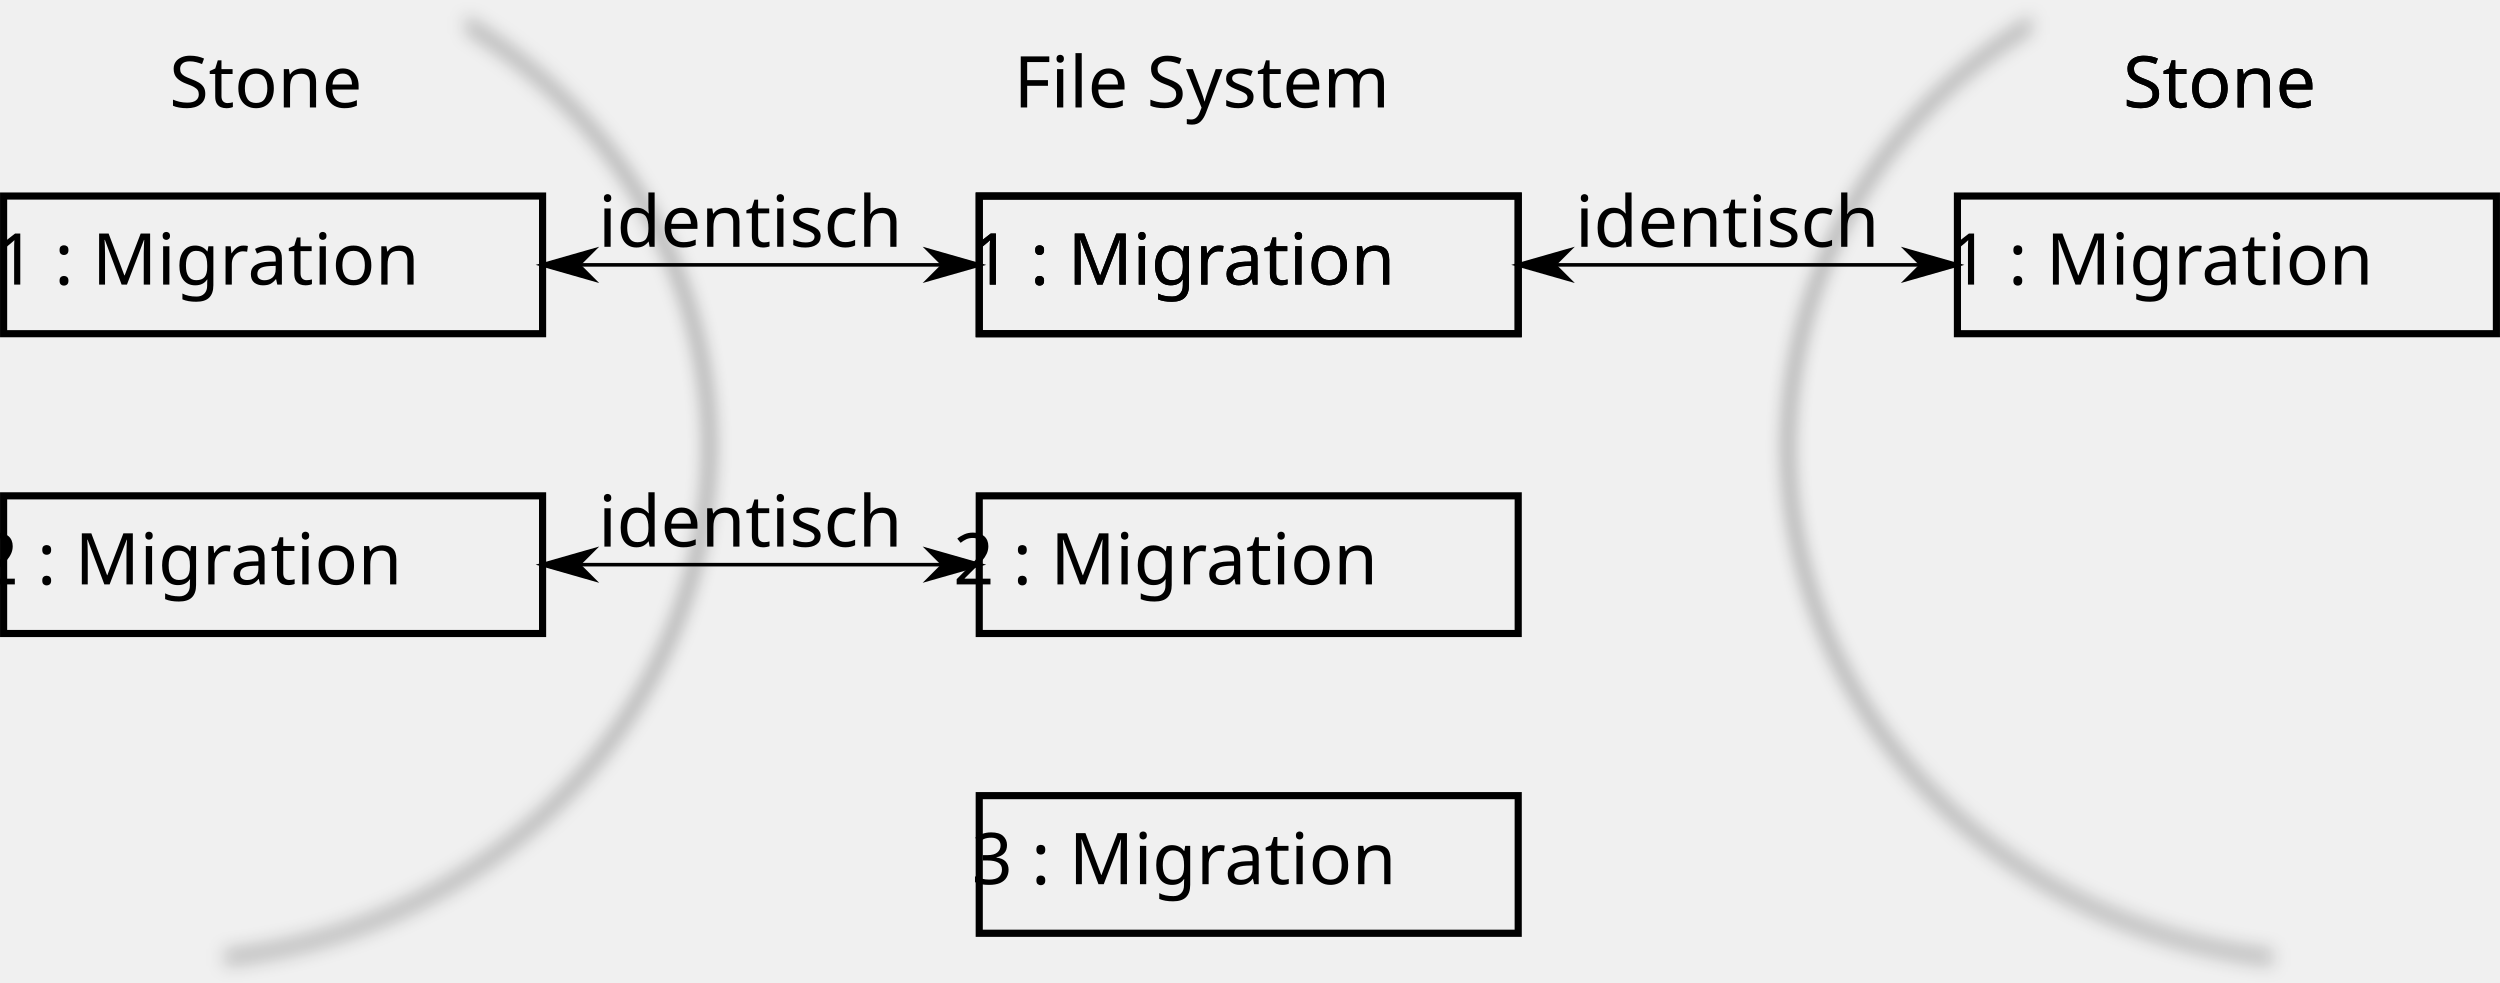
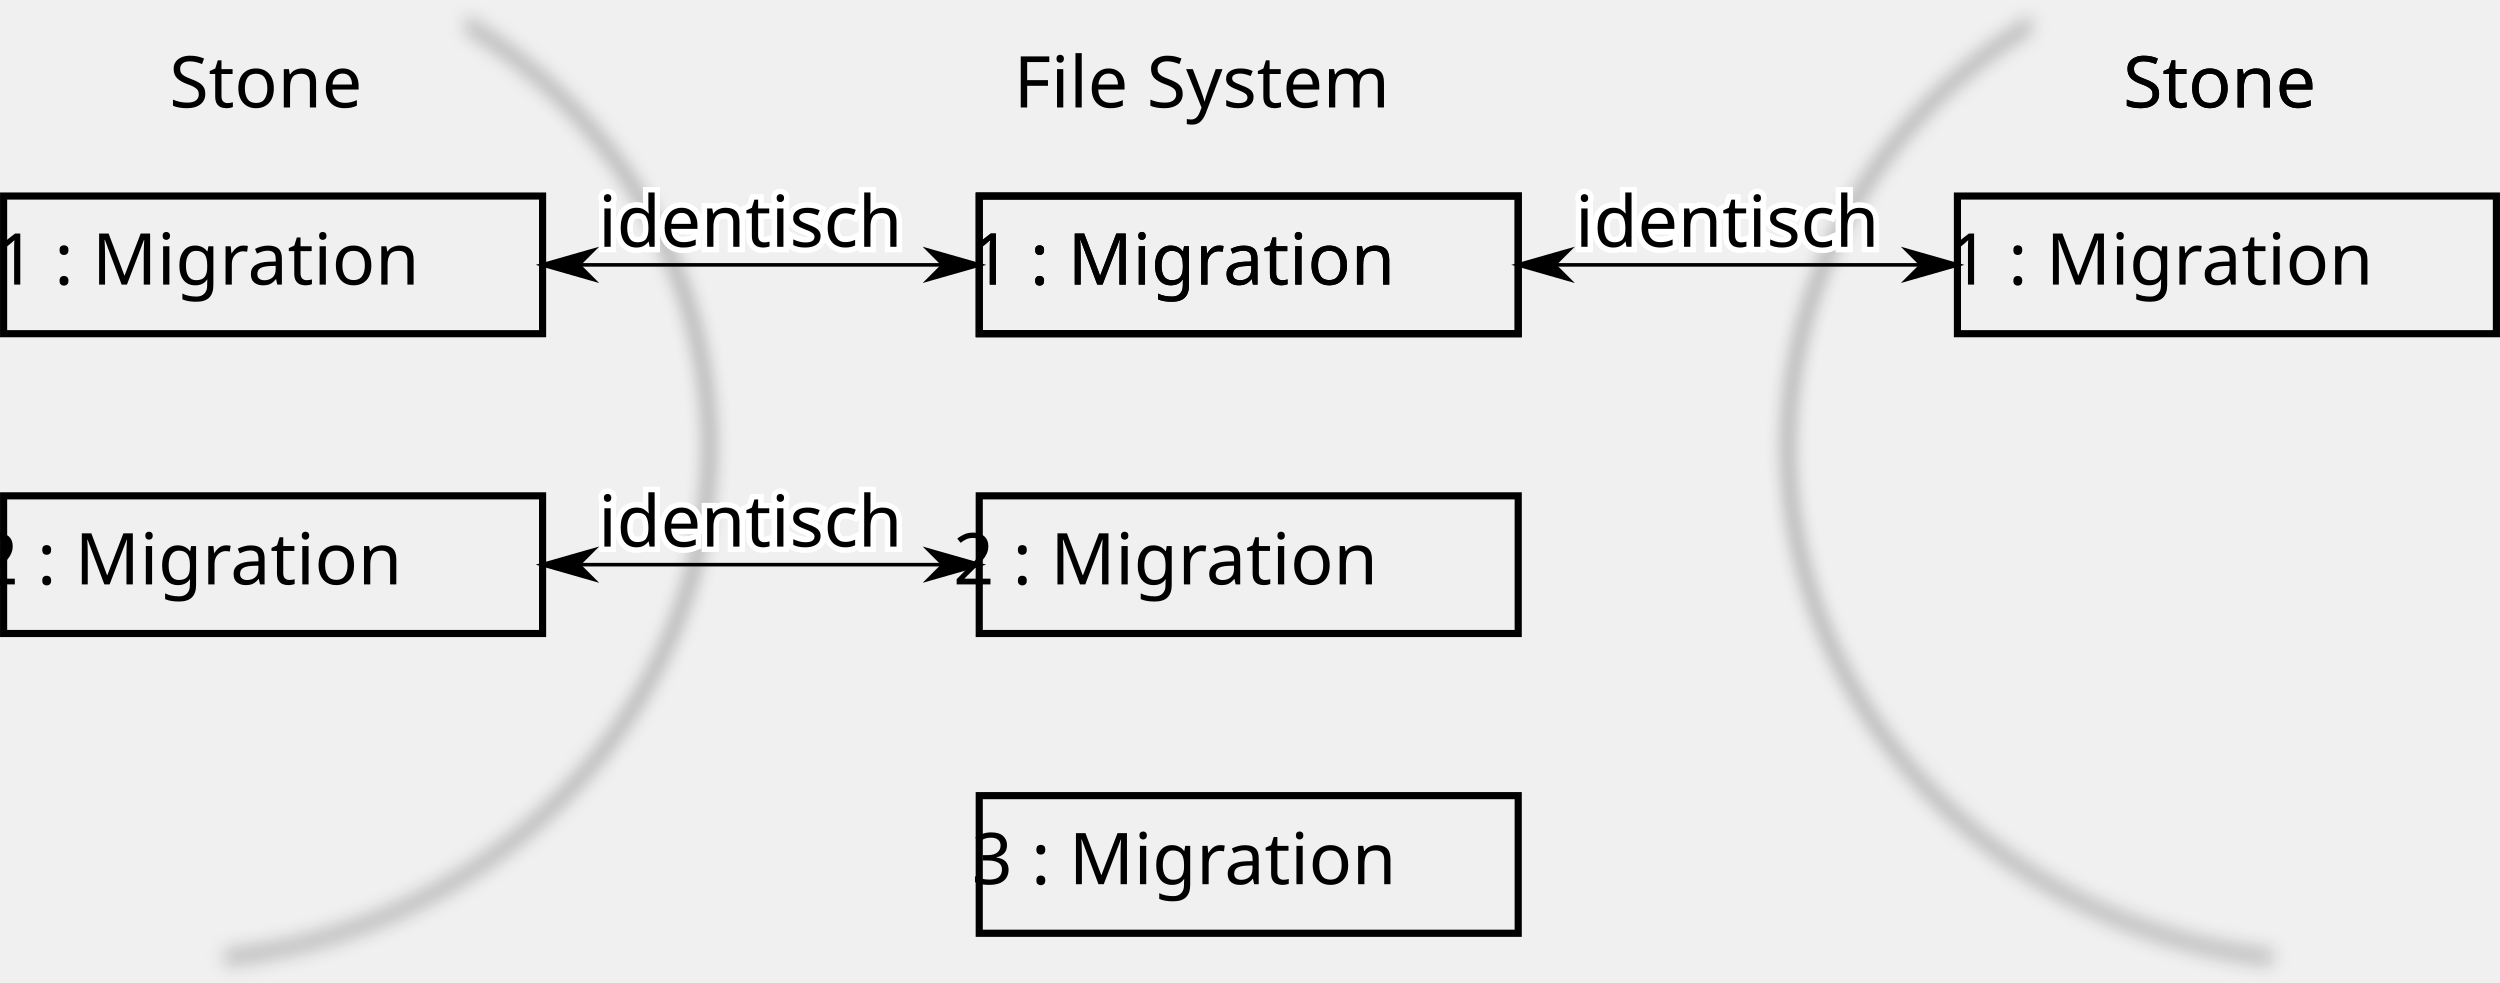
<svg xmlns="http://www.w3.org/2000/svg" width="699.179" height="274.641" id="svg4762" version="1.1">
  <defs id="defs4764">
    <marker orient="auto" refY="0" refX="0" id="Arrow1Lstart" style="overflow:visible">
      <path id="path3802" d="M 0,0 5,-5 -12.5,0 5,5 0,0 z" style="fill-rule:evenodd;stroke:#000000;stroke-width:1pt" transform="matrix(0.8,0,0,0.8,10,0)" />
    </marker>
    <marker orient="auto" refY="0" refX="0" id="Arrow1Lend" style="overflow:visible">
      <path id="path3805" d="M 0,0 5,-5 -12.5,0 5,5 0,0 z" style="fill-rule:evenodd;stroke:#000000;stroke-width:1pt" transform="matrix(-0.8,0,0,-0.8,-10,0)" />
    </marker>
    <marker orient="auto" refY="0" refX="0" id="marker4782" style="overflow:visible">
      <path id="path4784" d="M 0,0 5,-5 -12.5,0 5,5 0,0 z" style="fill-rule:evenodd;stroke:#000000;stroke-width:1pt" transform="matrix(-0.8,0,0,-0.8,-10,0)" />
    </marker>
    <filter id="filter5363" color-interpolation-filters="sRGB">
      <feGaussianBlur stdDeviation="1.228" id="feGaussianBlur5365" />
    </filter>
  </defs>
  <g id="layer1" transform="translate(-30.83074,-83.0144)">
    <g id="g3789" transform="translate(156.1254,13.86298)">
      <rect y="123.983" x="148.571" height="38.491" width="150.735" id="rect2985" style="fill:none;stroke:#000000;stroke-width:2;stroke-linecap:round;stroke-miterlimit:4;stroke-opacity:1;stroke-dasharray:none;stroke-dashoffset:0" />
      <text id="text3755" y="148.746" x="223.7" style="font-size:20px;font-style:normal;font-weight:normal;text-align:center;line-height:125%;letter-spacing:0px;word-spacing:0px;text-anchor:middle;fill:#000000;fill-opacity:1;stroke:none;font-family:Sans" xml:space="preserve">
        <tspan y="148.746" x="223.7" id="tspan3757">1 : Migration</tspan>
      </text>
    </g>
    <g id="g3784" transform="translate(156.1254,9.822334)">
      <g id="g5395">
        <rect y="211.866" x="148.571" height="38.491" width="150.735" id="rect3767" style="fill:none;stroke:#000000;stroke-width:2;stroke-linecap:round;stroke-miterlimit:4;stroke-opacity:1;stroke-dasharray:none;stroke-dashoffset:0" />
        <text id="text3769" y="236.629" x="224.066" style="font-size:20px;font-style:normal;font-weight:normal;text-align:center;line-height:125%;letter-spacing:0px;word-spacing:0px;text-anchor:middle;fill:#000000;fill-opacity:1;stroke:none;font-family:Sans" xml:space="preserve">
          <tspan y="236.629" x="224.066" id="tspan3771">2 : Migration</tspan>
        </text>
      </g>
    </g>
    <g id="g3779" transform="translate(156.1254,13.86298)">
      <rect y="291.668" x="148.571" height="38.491" width="150.735" id="rect3773" style="fill:none;stroke:#000000;stroke-width:2;stroke-linecap:round;stroke-miterlimit:4;stroke-opacity:1;stroke-dasharray:none;stroke-dashoffset:0" />
      <text id="text3775" y="316.431" x="224.037" style="font-size:20px;font-style:normal;font-weight:normal;text-align:center;line-height:125%;letter-spacing:0px;word-spacing:0px;text-anchor:middle;fill:#000000;fill-opacity:1;stroke:none;font-family:Sans" xml:space="preserve">
        <tspan y="316.431" x="224.037" id="tspan3777">3 : Migration</tspan>
      </text>
    </g>
    <g transform="translate(156.1254,13.86298)" id="g5385">
      <rect style="fill:none;stroke:#000000;stroke-width:2;stroke-linecap:round;stroke-miterlimit:4;stroke-opacity:1;stroke-dasharray:none;stroke-dashoffset:0" id="rect5387" width="150.735" height="38.491" x="148.571" y="123.983" />
      <text xml:space="preserve" style="font-size:20px;font-style:normal;font-weight:normal;text-align:center;line-height:125%;letter-spacing:0px;word-spacing:0px;text-anchor:middle;fill:#000000;fill-opacity:1;stroke:none;font-family:Sans" x="223.7" y="148.746" id="text5389">
        <tspan id="tspan5391" x="223.7" y="148.746">1 : Migration</tspan>
      </text>
    </g>
    <g id="g5400" transform="translate(-116.7318,13.86298)">
      <rect y="123.983" x="148.571" height="38.491" width="150.735" id="rect5402" style="fill:none;stroke:#000000;stroke-width:2;stroke-linecap:round;stroke-miterlimit:4;stroke-opacity:1;stroke-dasharray:none;stroke-dashoffset:0" />
      <text id="text5404" y="148.746" x="223.7" style="font-size:20px;font-style:normal;font-weight:normal;text-align:center;line-height:125%;letter-spacing:0px;word-spacing:0px;text-anchor:middle;fill:#000000;fill-opacity:1;stroke:none;font-family:Sans" xml:space="preserve">
        <tspan y="148.746" x="223.7" id="tspan5406">1 : Migration</tspan>
      </text>
    </g>
    <g transform="translate(-116.7318,9.822334)" id="g5408">
      <g id="g5410">
        <rect style="fill:none;stroke:#000000;stroke-width:2;stroke-linecap:round;stroke-miterlimit:4;stroke-opacity:1;stroke-dasharray:none;stroke-dashoffset:0" id="rect5412" width="150.735" height="38.491" x="148.571" y="211.866" />
        <text xml:space="preserve" style="font-size:20px;font-style:normal;font-weight:normal;text-align:center;line-height:125%;letter-spacing:0px;word-spacing:0px;text-anchor:middle;fill:#000000;fill-opacity:1;stroke:none;font-family:Sans" x="224.066" y="236.629" id="text5414">
          <tspan id="tspan5416" x="224.066" y="236.629">2 : Migration</tspan>
        </text>
      </g>
    </g>
    <g id="g5418" transform="translate(429.6968,13.86298)">
      <rect y="123.983" x="148.571" height="38.491" width="150.735" id="rect5420" style="fill:none;stroke:#000000;stroke-width:2;stroke-linecap:round;stroke-miterlimit:4;stroke-opacity:1;stroke-dasharray:none;stroke-dashoffset:0" />
      <text id="text5422" y="148.746" x="223.7" style="font-size:20px;font-style:normal;font-weight:normal;text-align:center;line-height:125%;letter-spacing:0px;word-spacing:0px;text-anchor:middle;fill:#000000;fill-opacity:1;stroke:none;font-family:Sans" xml:space="preserve">
        <tspan y="148.746" x="223.7" id="tspan5424">1 : Migration</tspan>
      </text>
    </g>
    <path style="color:#000000;fill:none;stroke:#000000;stroke-width:0.469px;stroke-linecap:butt;stroke-linejoin:miter;stroke-miterlimit:4;stroke-opacity:1;stroke-dasharray:none;stroke-dashoffset:0;marker:none;visibility:visible;display:inline;overflow:visible;filter:url(#filter5363);enable-background:accumulate" id="path4841" d="m 163.879,231.24 c -23.213,30.314 -65.201,34.93 -93.783,10.31 -15.614,-13.45 -24.668,-33.657 -24.639,-54.991" transform="matrix(-0.2299689,-2.118533,2.120487,-0.229757,-291.5284,490.0316)" />
+     <g id="g6111" transform="translate(0,-83.84261)">
+       <text xml:space="preserve" style="font-size:20px;font-style:normal;font-weight:normal;line-height:125%;letter-spacing:0px;word-spacing:0px;fill:#000000;fill-opacity:1;stroke:#ffffff;stroke-width:3;stroke-miterlimit:4;stroke-opacity:1;stroke-dasharray:none;font-family:Sans" x="198.162" y="235.883" id="text6113">
+         <tspan id="tspan6115" x="198.162" y="235.883">identisch</tspan>
+       </text>
+       <text id="text6117" y="235.883" x="198.162" style="font-size:20px;font-style:normal;font-weight:normal;line-height:125%;letter-spacing:0px;word-spacing:0px;fill:#000000;fill-opacity:1;stroke:none;font-family:Sans" xml:space="preserve">
+         <tspan y="235.883" x="198.162" id="tspan6119">identisch</tspan>
+       </text>
+       <text id="text6121" y="235.883" x="198.162" style="font-size:20px;font-style:normal;font-weight:normal;line-height:125%;letter-spacing:0px;word-spacing:0px;fill:#000000;fill-opacity:1;stroke:#ffffff;stroke-width:3;stroke-miterlimit:4;stroke-opacity:1;stroke-dasharray:none;font-family:Sans" xml:space="preserve">
+         <tspan y="235.883" x="198.162" id="tspan6123">identisch</tspan>
+       </text>
+       <text xml:space="preserve" style="font-size:20px;font-style:normal;font-weight:normal;line-height:125%;letter-spacing:0px;word-spacing:0px;fill:#000000;fill-opacity:1;stroke:none;font-family:Sans" x="198.162" y="235.883" id="text6125">
+         <tspan id="tspan6127" x="198.162" y="235.883">identisch</tspan>
+       </text>
+     </g>
    <path transform="matrix(0.2299689,-2.118533,-2.120487,-0.229757,1051.657,490.0316)" d="m 163.879,231.24 c -23.213,30.314 -65.201,34.93 -93.783,10.31 -15.614,-13.45 -24.668,-33.657 -24.639,-54.991" id="path5367" style="color:#000000;fill:none;stroke:#000000;stroke-width:0.469px;stroke-linecap:butt;stroke-linejoin:miter;stroke-miterlimit:4;stroke-opacity:1;stroke-dasharray:none;stroke-dashoffset:0;marker:none;visibility:visible;display:inline;overflow:visible;filter:url(#filter5363);enable-background:accumulate" />
    <path style="fill:none;stroke:#000000;stroke-width:1px;stroke-linecap:butt;stroke-linejoin:miter;stroke-opacity:1;marker-start:url(#Arrow1Lstart);marker-end:url(#marker4782)" d="m 182.575,157.091 122.122,0" id="path5426" />
    <path style="fill:none;stroke:#000000;stroke-width:1px;stroke-linecap:butt;stroke-linejoin:miter;stroke-opacity:1;marker-start:url(#Arrow1Lstart);marker-end:url(#marker4782)" d="m 455.432,157.091 122.836,0" id="path5428" />
    <path id="path5804" d="m 182.575,240.934 122.122,0" style="fill:none;stroke:#000000;stroke-width:1px;stroke-linecap:butt;stroke-linejoin:miter;stroke-opacity:1;marker-start:url(#Arrow1Lstart);marker-end:url(#marker4782)" />
    <text xml:space="preserve" style="font-size:20px;font-style:normal;font-weight:normal;line-height:125%;letter-spacing:0px;word-spacing:0px;fill:#000000;fill-opacity:1;stroke:none;font-family:Sans" x="78.194" y="113.076" id="text5806">
      <tspan id="tspan5808" x="78.194" y="113.076">Stone</tspan>
    </text>
    <text id="text5840" y="113.076" x="624.622" style="font-size:20px;font-style:normal;font-weight:normal;line-height:125%;letter-spacing:0px;word-spacing:0px;fill:#000000;fill-opacity:1;stroke:none;font-family:Sans" xml:space="preserve">
      <tspan y="113.076" x="624.622" id="tspan5842">Stone</tspan>
    </text>
    <text xml:space="preserve" style="font-size:20px;font-style:normal;font-weight:normal;line-height:125%;letter-spacing:0px;word-spacing:0px;fill:#000000;fill-opacity:1;stroke:none;font-family:Sans" x="624.622" y="113.076" id="text5844">
      <tspan id="tspan5846" x="624.622" y="113.076">Stone</tspan>
    </text>
    <text id="text5848" y="113.076" x="379.938" style="font-size:20px;font-style:normal;font-weight:normal;line-height:125%;letter-spacing:0px;word-spacing:0px;fill:#000000;fill-opacity:1;stroke:none;font-family:Sans" xml:space="preserve">
      <tspan y="113.076" x="379.938" id="tspan5850" style="text-align:center;text-anchor:middle">File System</tspan>
    </text>
-     <text id="text5859" y="152.041" x="198.162" style="font-size:20px;font-style:normal;font-weight:normal;line-height:125%;letter-spacing:0px;word-spacing:0px;fill:#000000;fill-opacity:1;stroke:none;font-family:Sans" xml:space="preserve">
-       <tspan y="152.041" x="198.162" id="tspan5861">identisch</tspan>
-     </text>
-     <text xml:space="preserve" style="font-size:20px;font-style:normal;font-weight:normal;line-height:125%;letter-spacing:0px;word-spacing:0px;fill:#000000;fill-opacity:1;stroke:none;font-family:Sans" x="471.377" y="152.041" id="text5863">
-       <tspan id="tspan5865" x="471.377" y="152.041">identisch</tspan>
-     </text>
-     <text id="text5867" y="235.883" x="198.162" style="font-size:20px;font-style:normal;font-weight:normal;line-height:125%;letter-spacing:0px;word-spacing:0px;fill:#000000;fill-opacity:1;stroke:none;font-family:Sans" xml:space="preserve">
-       <tspan y="235.883" x="198.162" id="tspan5869">identisch</tspan>
-     </text>
+     <g id="g6101">
+       <text id="text6073" y="235.883" x="198.162" style="font-size:20px;font-style:normal;font-weight:normal;line-height:125%;letter-spacing:0px;word-spacing:0px;fill:#000000;fill-opacity:1;stroke:#ffffff;font-family:Sans;stroke-opacity:1;stroke-width:3;stroke-miterlimit:4;stroke-dasharray:none" xml:space="preserve">
+         <tspan y="235.883" x="198.162" id="tspan6075">identisch</tspan>
+       </text>
+       <text xml:space="preserve" style="font-size:20px;font-style:normal;font-weight:normal;line-height:125%;letter-spacing:0px;word-spacing:0px;fill:#000000;fill-opacity:1;stroke:none;font-family:Sans" x="198.162" y="235.883" id="text5867">
+         <tspan id="tspan5869" x="198.162" y="235.883">identisch</tspan>
+       </text>
+       <text xml:space="preserve" style="font-size:20px;font-style:normal;font-weight:normal;line-height:125%;letter-spacing:0px;word-spacing:0px;fill:#000000;fill-opacity:1;stroke:#ffffff;font-family:Sans;stroke-opacity:1;stroke-width:3;stroke-miterlimit:4;stroke-dasharray:none" x="198.162" y="235.883" id="text6077">
+         <tspan id="tspan6079" x="198.162" y="235.883">identisch</tspan>
+       </text>
+       <text id="text6081" y="235.883" x="198.162" style="font-size:20px;font-style:normal;font-weight:normal;line-height:125%;letter-spacing:0px;word-spacing:0px;fill:#000000;fill-opacity:1;stroke:none;font-family:Sans" xml:space="preserve">
+         <tspan y="235.883" x="198.162" id="tspan6083">identisch</tspan>
+       </text>
+     </g>
+     <g transform="translate(273.2143,-83.84261)" id="g6129">
+       <text id="text6131" y="235.883" x="198.162" style="font-size:20px;font-style:normal;font-weight:normal;line-height:125%;letter-spacing:0px;word-spacing:0px;fill:#000000;fill-opacity:1;stroke:#ffffff;stroke-width:3;stroke-miterlimit:4;stroke-opacity:1;stroke-dasharray:none;font-family:Sans" xml:space="preserve">
+         <tspan y="235.883" x="198.162" id="tspan6133">identisch</tspan>
+       </text>
+       <text xml:space="preserve" style="font-size:20px;font-style:normal;font-weight:normal;line-height:125%;letter-spacing:0px;word-spacing:0px;fill:#000000;fill-opacity:1;stroke:none;font-family:Sans" x="198.162" y="235.883" id="text6135">
+         <tspan id="tspan6137" x="198.162" y="235.883">identisch</tspan>
+       </text>
+       <text xml:space="preserve" style="font-size:20px;font-style:normal;font-weight:normal;line-height:125%;letter-spacing:0px;word-spacing:0px;fill:#000000;fill-opacity:1;stroke:#ffffff;stroke-width:3;stroke-miterlimit:4;stroke-opacity:1;stroke-dasharray:none;font-family:Sans" x="198.162" y="235.883" id="text6139">
+         <tspan id="tspan6141" x="198.162" y="235.883">identisch</tspan>
+       </text>
+       <text id="text6143" y="235.883" x="198.162" style="font-size:20px;font-style:normal;font-weight:normal;line-height:125%;letter-spacing:0px;word-spacing:0px;fill:#000000;fill-opacity:1;stroke:none;font-family:Sans" xml:space="preserve">
+         <tspan y="235.883" x="198.162" id="tspan6145">identisch</tspan>
+       </text>
+     </g>
  </g>
</svg>
